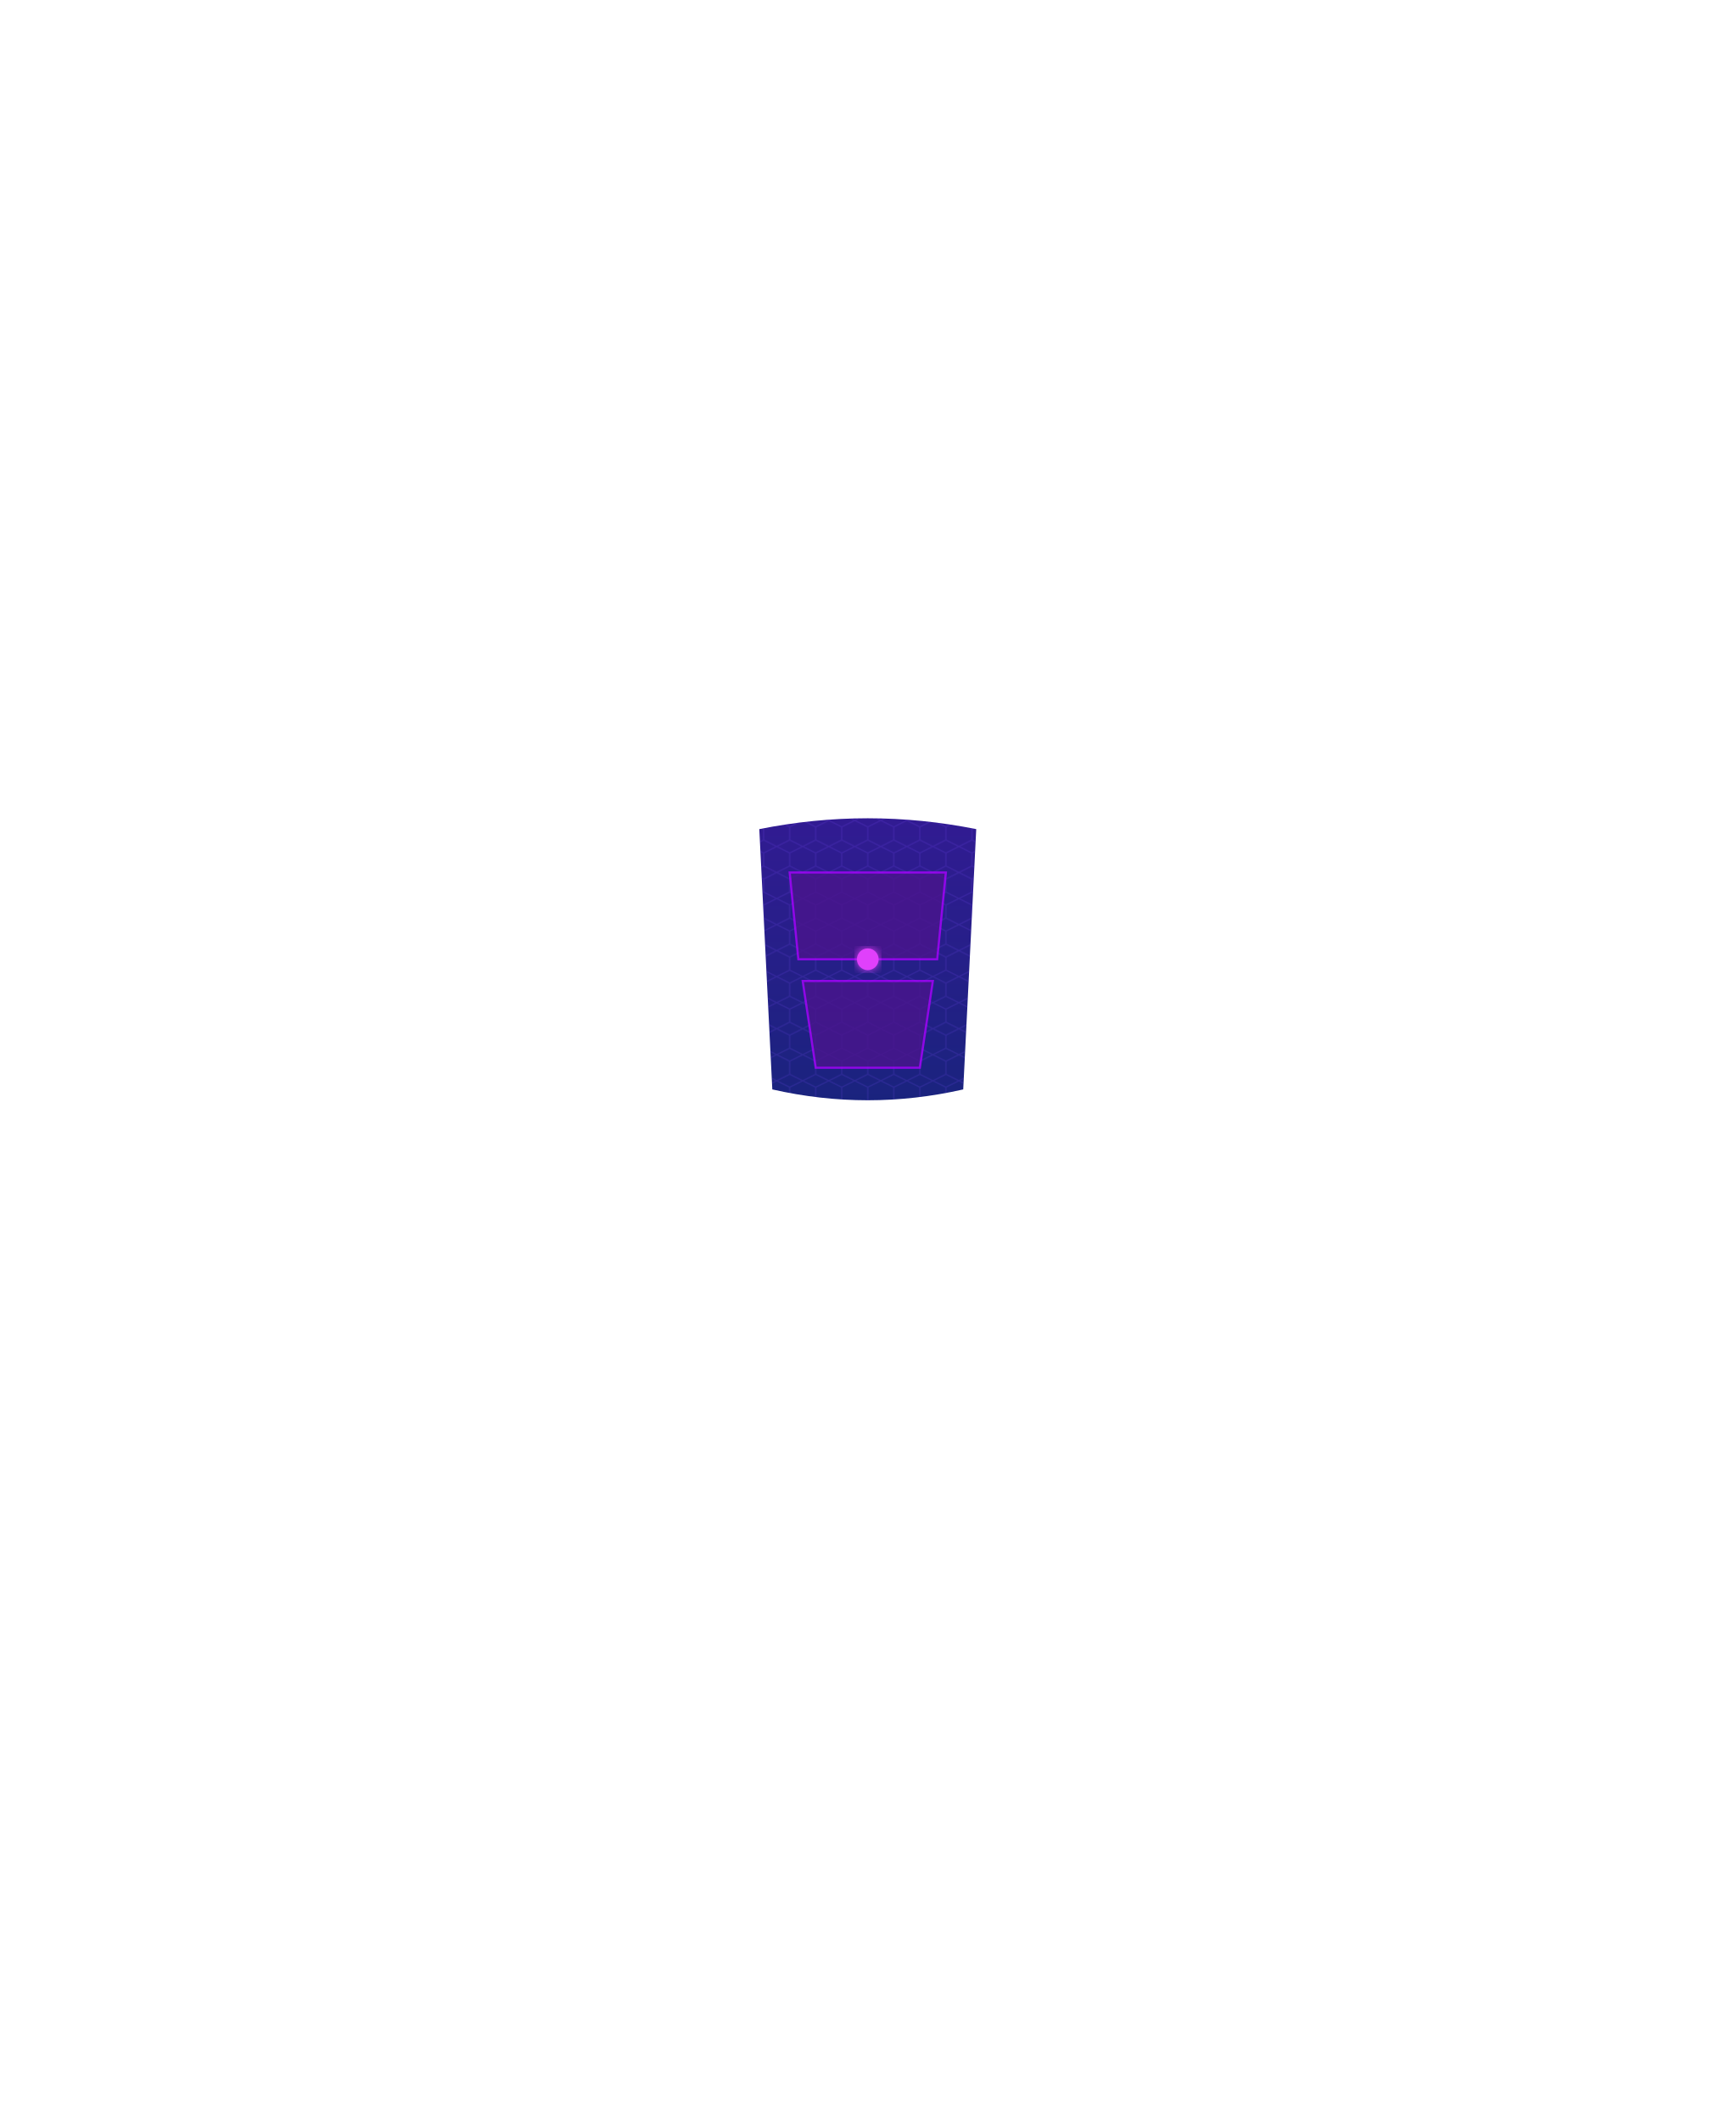
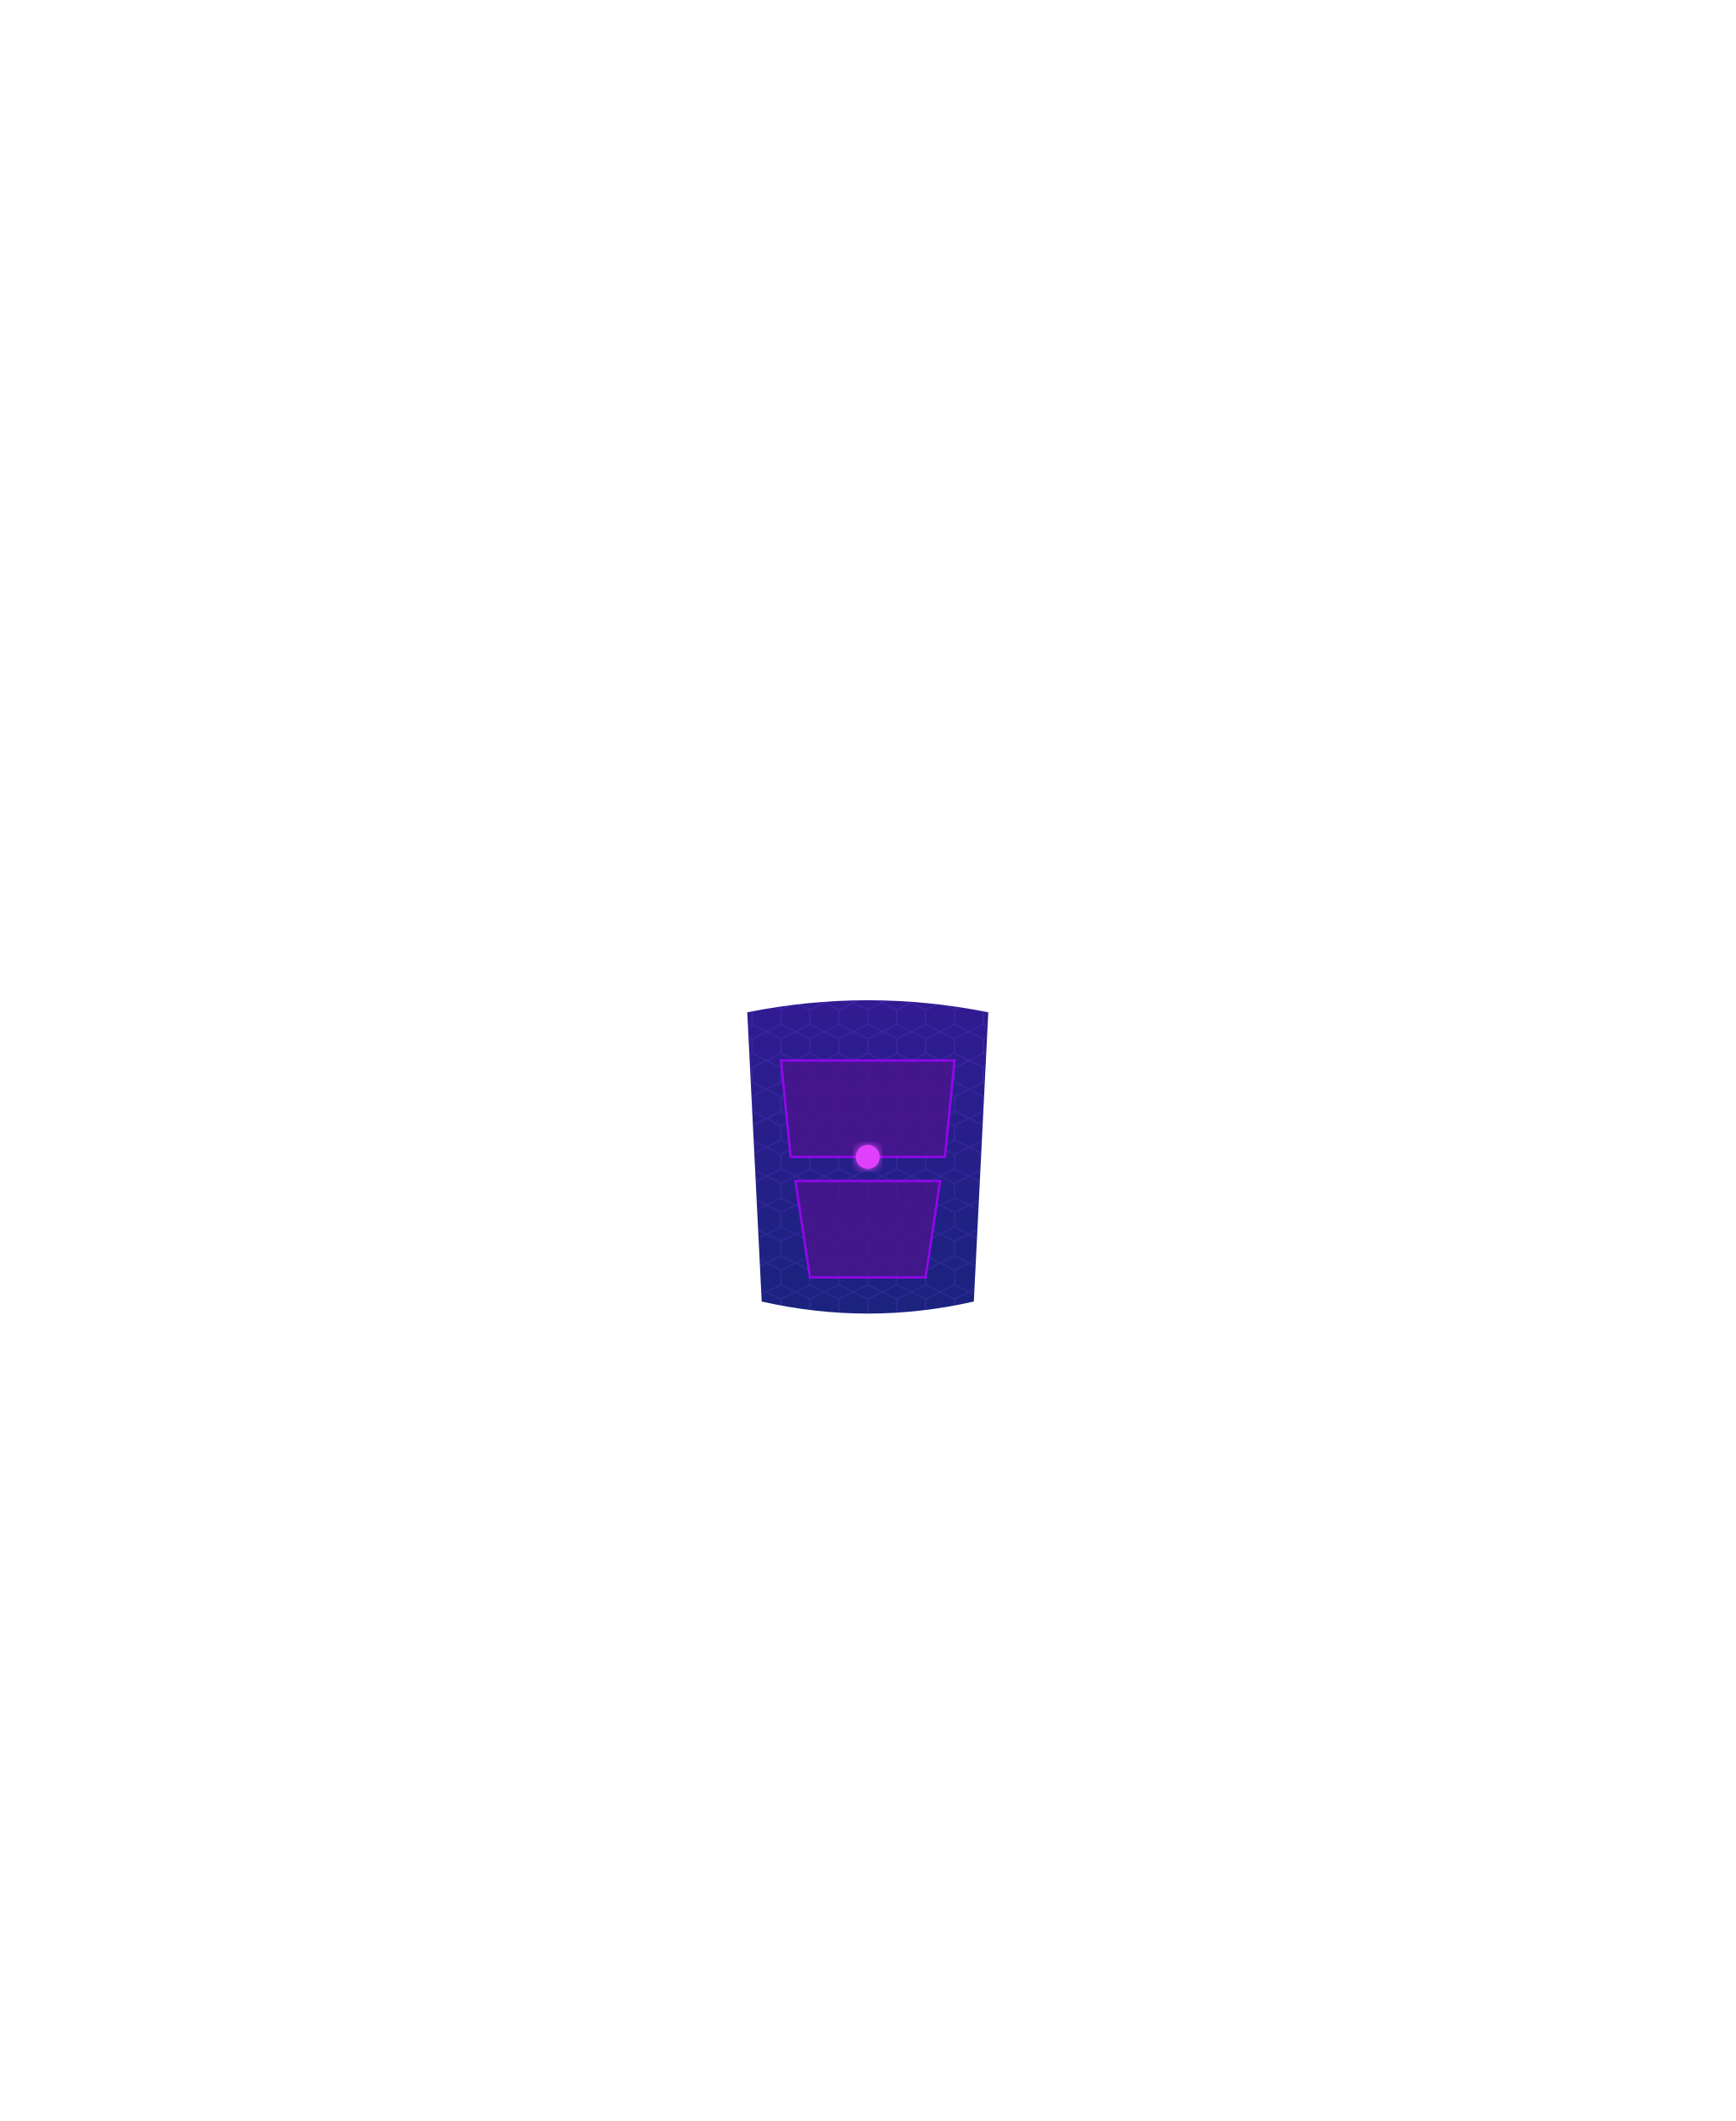
<svg xmlns="http://www.w3.org/2000/svg" viewBox="0 0 180 220">
  <defs>
    <linearGradient id="stealthVoid" x1="0%" y1="0%" x2="0%" y2="100%">
      <stop offset="0%" stop-color="#311B92" />
      <stop offset="100%" stop-color="#1A237E" />
    </linearGradient>
    <pattern id="hexMesh" width="6" height="6" patternUnits="userSpaceOnUse">
      <path d="M3 0 L6 1.5 L6 4.5 L3 6 L0 4.5 L0 1.5 Z" fill="none" stroke="#7C4DFF" stroke-width="0.3" opacity="0.3" />
    </pattern>
    <filter id="neonBlur">
      <feGaussianBlur stdDeviation="1" result="blur" />
      <feMerge>
        <feMergeNode in="blur" />
        <feMergeNode in="SourceGraphic" />
      </feMerge>
    </filter>
  </defs>
-   <g transform="translate(49.5, 50) scale(0.45)">
+   <g transform="translate(45, 65) scale(0.5)">
    <path d="M65 80 Q90 75 115 80 L112 140 Q90 145 68 140 Z" fill="url(#stealthVoid)" />
    <path d="M65 80 Q90 75 115 80 L112 140 Q90 145 68 140 Z" fill="url(#hexMesh)" opacity="0.5" />
    <path d="M72 90 L108 90 L106 110 L74 110 Z" fill="#4A148C" opacity="0.8" stroke="#AA00FF" stroke-width="0.5" />
    <path d="M75 115 L105 115 L102 135 L78 135 Z" fill="#4A148C" opacity="0.8" stroke="#AA00FF" stroke-width="0.5" />
    <path d="M90 80 L90 140" stroke="#E040FB" stroke-width="1" filter="url(#neonBlur)" opacity="0.8">
      <animate attributeName="opacity" values="0.4;1;0.4" dur="2s" repeatCount="indefinite" />
    </path>
    <circle cx="90" cy="110" r="2.5" fill="#E040FB" filter="url(#neonBlur)">
      <animate attributeName="r" values="2.5;3.5;2.5" dur="0.5s" repeatCount="indefinite" />
    </circle>
  </g>
</svg>
